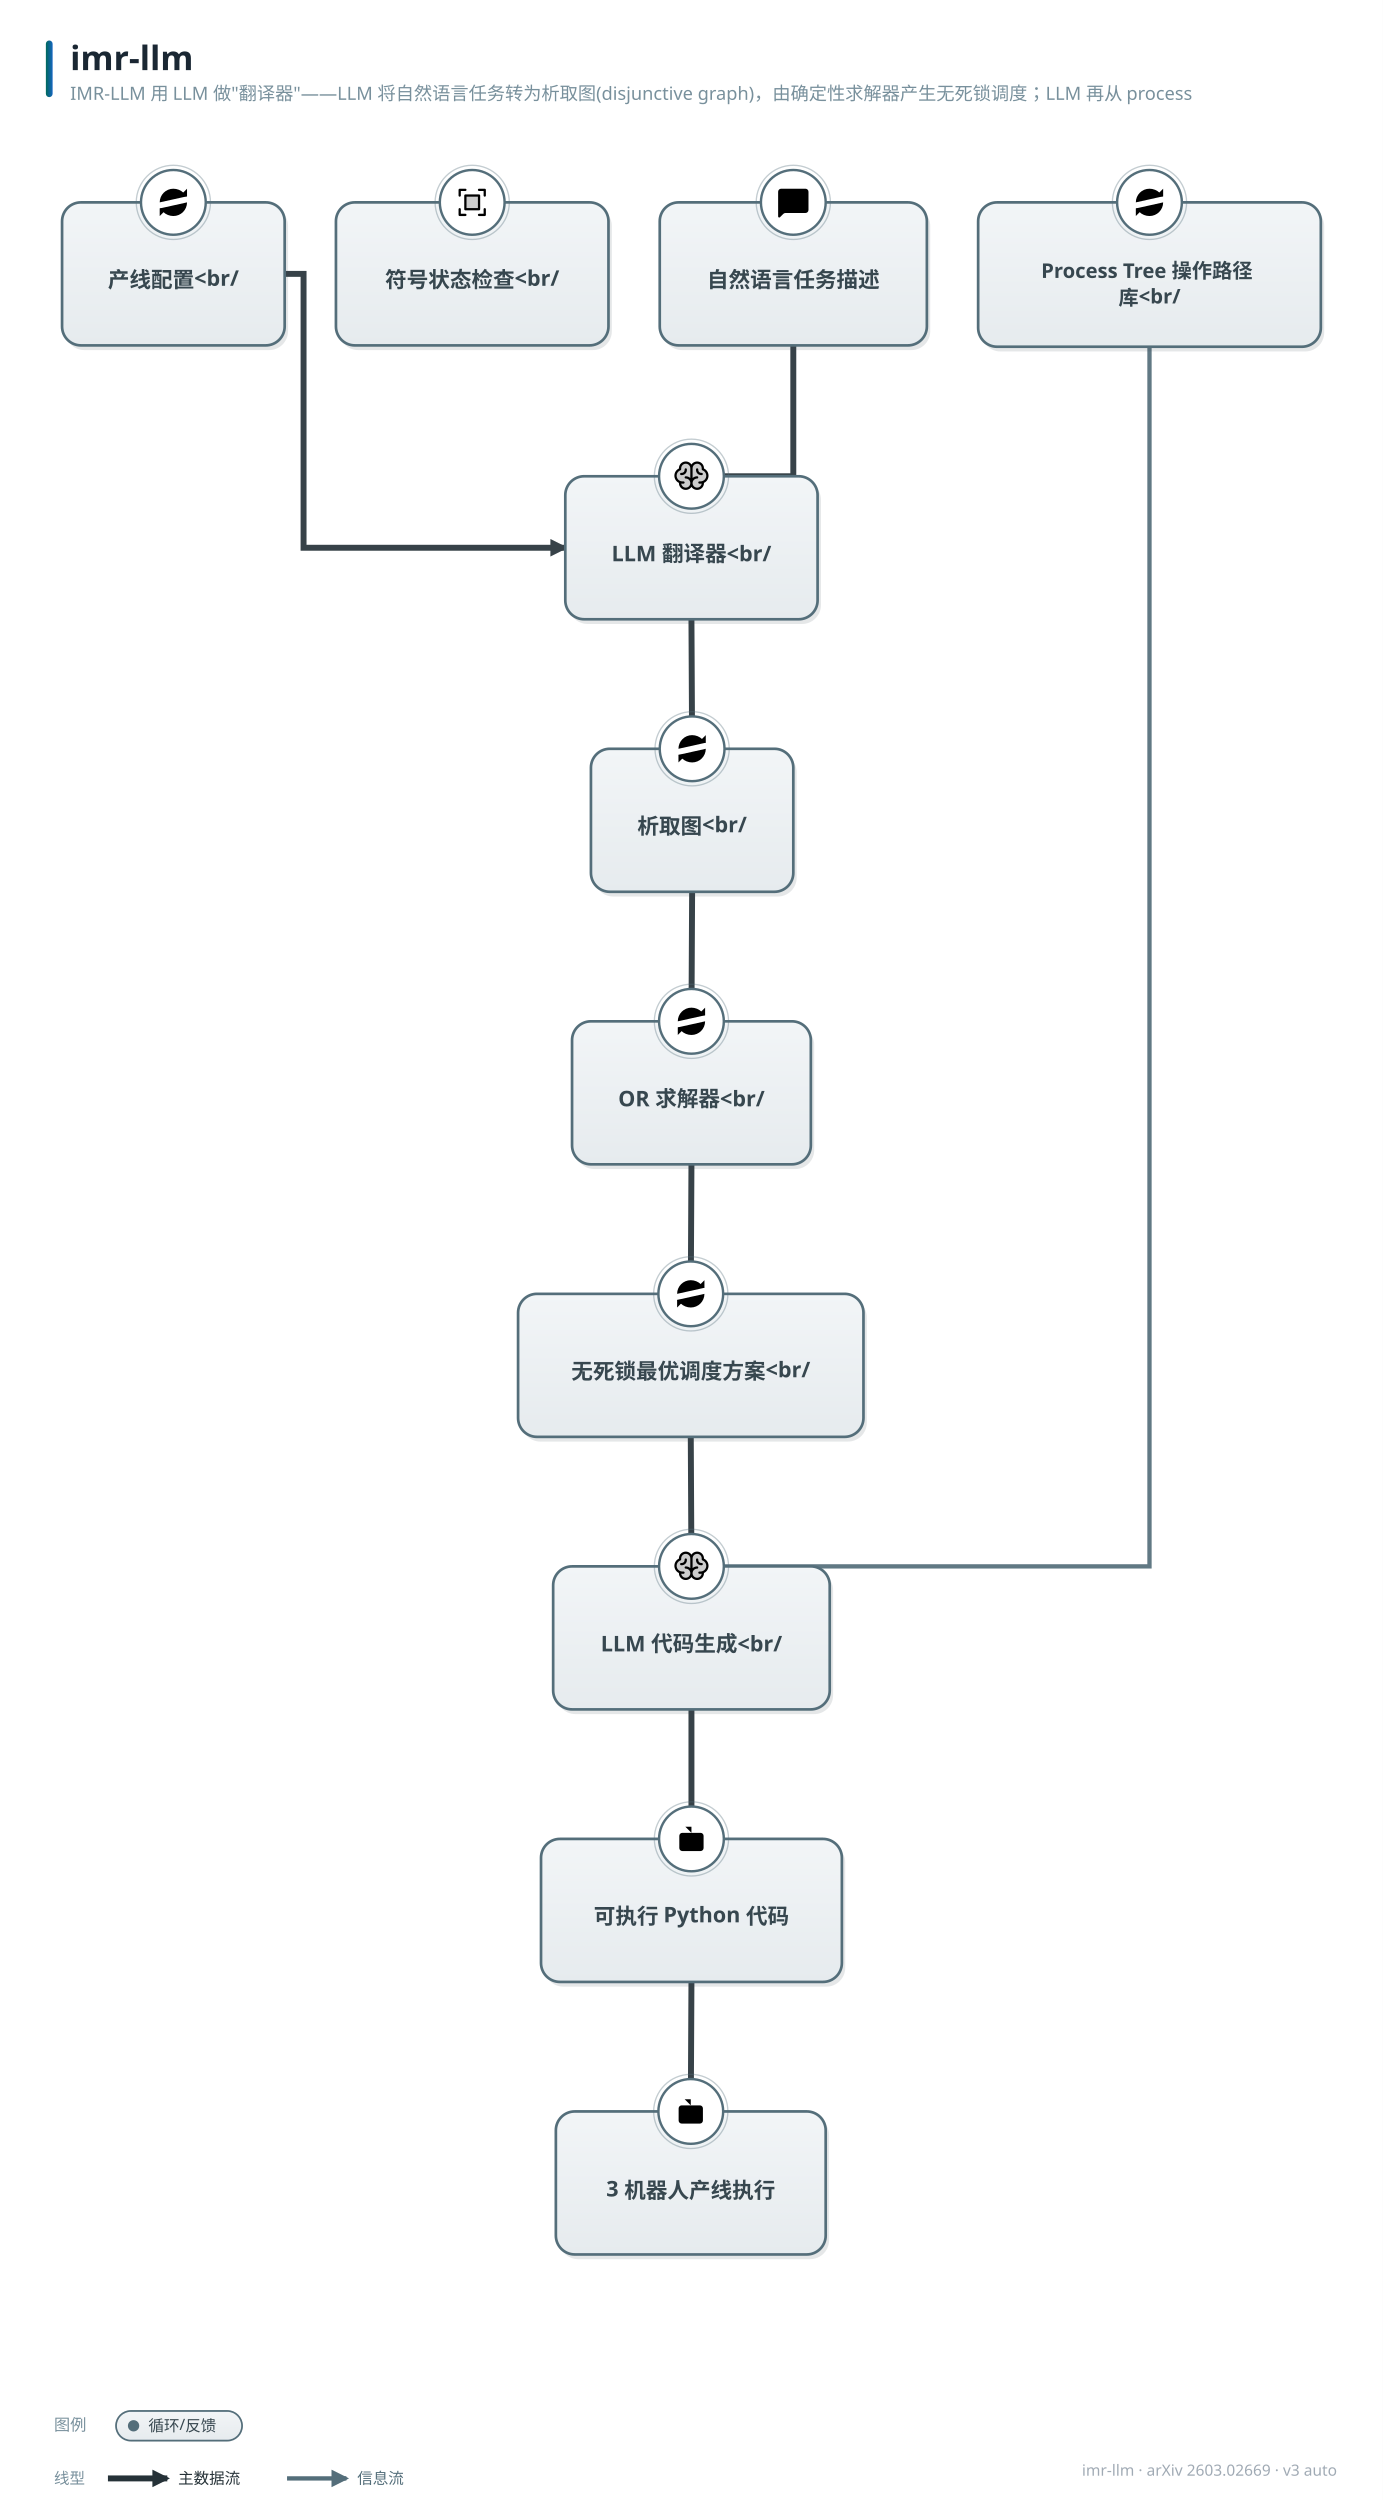
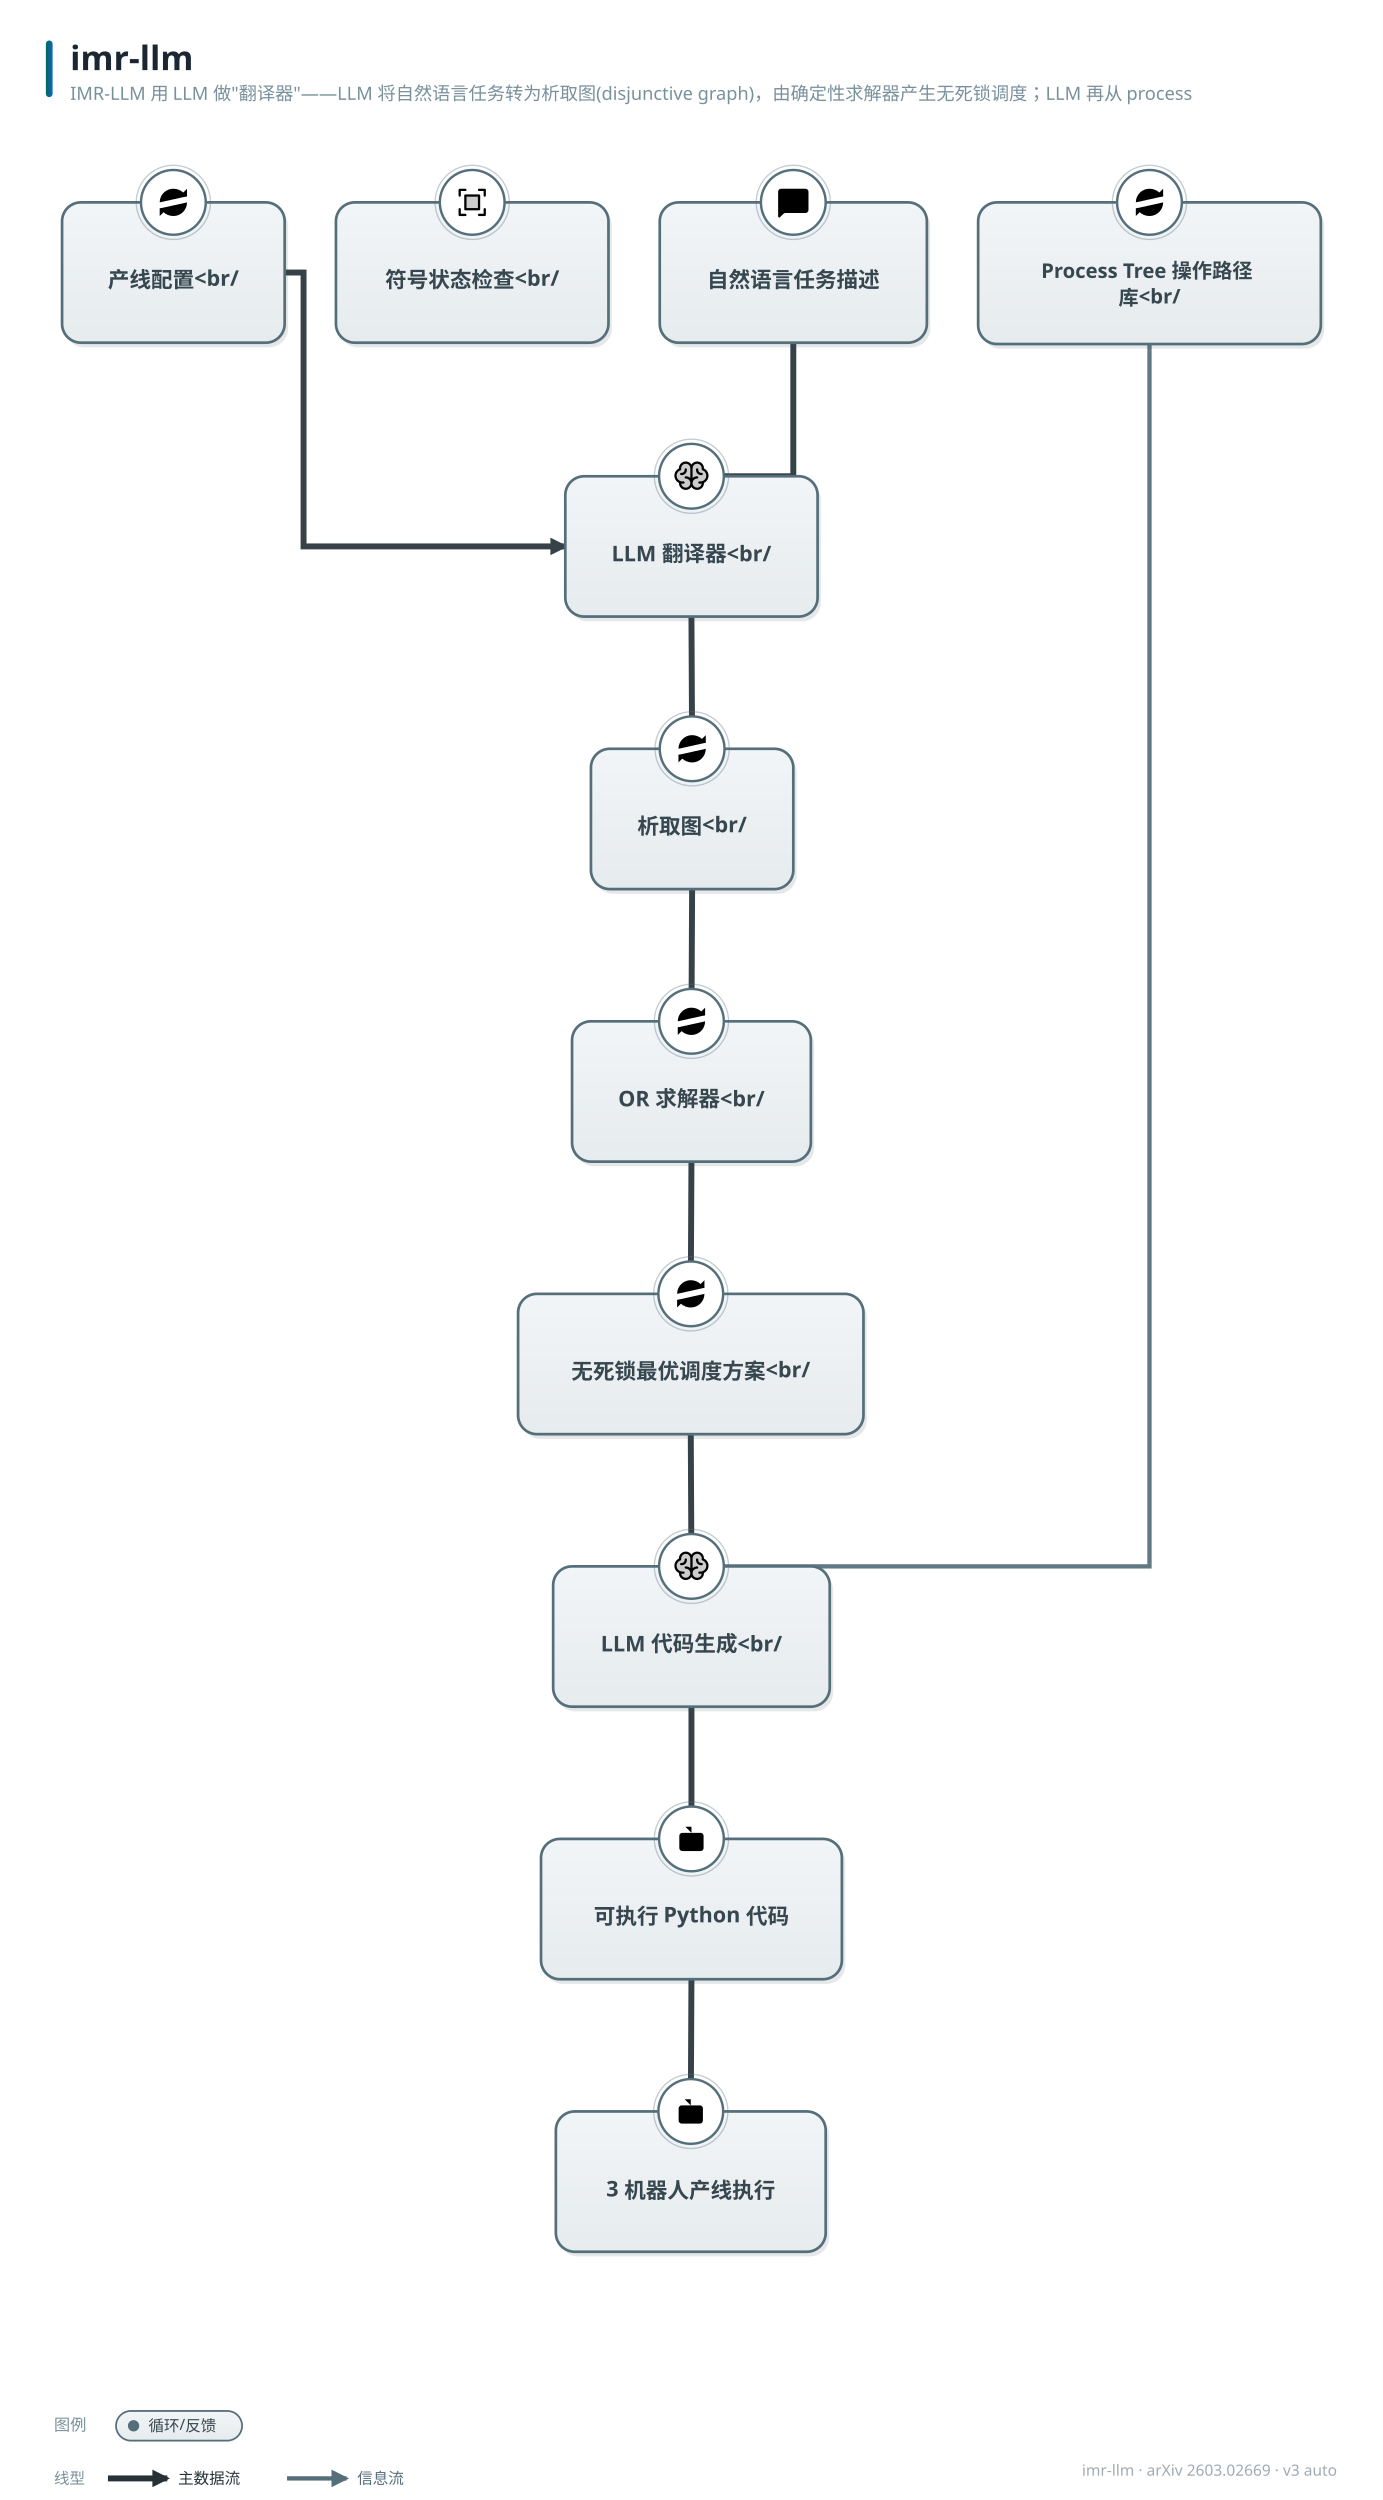
<svg xmlns="http://www.w3.org/2000/svg" width="1025" height="1853" viewBox="0 0 1025 1853" font-family="'PingFang SC','Hiragino Sans GB','Microsoft YaHei','Segoe UI',sans-serif">
  <style>text{font-family:'PingFang SC','Hiragino Sans GB','Microsoft YaHei','Segoe UI',sans-serif;} .lbl{font-weight:700;}</style>
  <defs>
    <linearGradient id="g-data" x1="0" y1="0" x2="0" y2="1">
      <stop offset="0" stop-color="#f1f9f1" />
      <stop offset="1" stop-color="#e2f0e2" />
    </linearGradient>
    <linearGradient id="g-frozen" x1="0" y1="0" x2="0" y2="1">
      <stop offset="0" stop-color="#f0f7fe" />
      <stop offset="1" stop-color="#dcecfb" />
    </linearGradient>
    <linearGradient id="g-train" x1="0" y1="0" x2="0" y2="1">
      <stop offset="0" stop-color="#fff6e8" />
      <stop offset="1" stop-color="#ffedd4" />
    </linearGradient>
    <linearGradient id="g-loss" x1="0" y1="0" x2="0" y2="1">
      <stop offset="0" stop-color="#fdf0f1" />
      <stop offset="1" stop-color="#f9e0e2" />
    </linearGradient>
    <linearGradient id="g-act" x1="0" y1="0" x2="0" y2="1">
      <stop offset="0" stop-color="#f8f1fb" />
      <stop offset="1" stop-color="#f0e4f7" />
    </linearGradient>
    <linearGradient id="g-loop" x1="0" y1="0" x2="0" y2="1">
      <stop offset="0" stop-color="#f2f5f7" />
      <stop offset="1" stop-color="#e6ebee" />
    </linearGradient>
    <linearGradient id="g-env" x1="0" y1="0" x2="0" y2="1">
      <stop offset="0" stop-color="#eef8f6" />
      <stop offset="1" stop-color="#dcf0ec" />
    </linearGradient>
    <linearGradient id="g-mem" x1="0" y1="0" x2="0" y2="1">
      <stop offset="0" stop-color="#fffef0" />
      <stop offset="1" stop-color="#fdf6d8" />
    </linearGradient>
    <linearGradient id="g-reward" x1="0" y1="0" x2="0" y2="1">
      <stop offset="0" stop-color="#fdf2f7" />
      <stop offset="1" stop-color="#f9e2ed" />
    </linearGradient>
    <linearGradient id="g-key" x1="0" y1="0" x2="0" y2="1">
      <stop offset="0" stop-color="#fffaf0" />
      <stop offset="1" stop-color="#fff1d6" />
    </linearGradient>
    <linearGradient id="g-title" x1="0" y1="0" x2="1" y2="0">
      <stop offset="0" stop-color="#00695c" />
      <stop offset="1" stop-color="#1565c0" />
    </linearGradient>
    <marker id="arr-main" viewBox="0 0 10 10" refX="8.5" refY="5" markerWidth="13" markerHeight="13" markerUnits="userSpaceOnUse" orient="auto-start-reverse">
      <path d="M0 0 L10 5 L0 10 z" fill="#546e7a" />
    </marker>
    <marker id="arr-thick" viewBox="0 0 10 10" refX="8.5" refY="5" markerWidth="13" markerHeight="13" markerUnits="userSpaceOnUse" orient="auto-start-reverse">
      <path d="M0 0 L10 5 L0 10 z" fill="#263238" />
    </marker>
    <marker id="arr-thin" viewBox="0 0 10 10" refX="8.5" refY="5" markerWidth="13" markerHeight="13" markerUnits="userSpaceOnUse" orient="auto-start-reverse">
      <path d="M0 0 L10 5 L0 10 z" fill="#9fb0bb" />
    </marker>
    <marker id="arr-fb" viewBox="0 0 10 10" refX="8.5" refY="5" markerWidth="13" markerHeight="13" markerUnits="userSpaceOnUse" orient="auto-start-reverse">
      <path d="M0 0 L10 5 L0 10 z" fill="#1565c0" />
    </marker>
    <marker id="arr-loss" viewBox="0 0 10 10" refX="8.5" refY="5" markerWidth="13" markerHeight="13" markerUnits="userSpaceOnUse" orient="auto-start-reverse">
      <path d="M0 0 L10 5 L0 10 z" fill="#c62828" />
    </marker>
  </defs>
  <rect width="1025" height="1853" fill="#ffffff" />
  <rect x="34" y="30" width="5" height="42" rx="2.5" fill="url(#g-title)" />
  <text x="52" y="52" font-size="25" font-weight="800" fill="#1a2733">imr-llm</text>
  <text x="52" y="74" font-size="13.5" fill="#78909c">IMR-LLM 用 LLM 做"翻译器"——LLM 将自然语言任务转为析取图(disjunctive graph)，由确定性求解器产生无死锁调度；LLM 再从 process </text>
  <text x="991" y="1835" font-size="11.5" fill="#a0aab4" text-anchor="end">imr-llm · arXiv 2603.02669 · v3 auto</text>
-   <path d="M 588.0 256.0 L 588.0 353.0 L 512.5 353.0" fill="none" stroke="#263238" stroke-width="4.4" marker-end="url(#arr-thick)" opacity="0.92" />
-   <path d="M 211.0 203.0 L 225.0 203.0 L 225.0 406.0 L 419.0 406.0" fill="none" stroke="#263238" stroke-width="4.4" marker-end="url(#arr-thick)" opacity="0.92" />
-   <path d="M 512.5 459.0 L 513.0 555.0" fill="none" stroke="#263238" stroke-width="4.4" marker-end="url(#arr-thick)" opacity="0.92" />
-   <path d="M 513.0 661.0 L 512.5 757.0" fill="none" stroke="#263238" stroke-width="4.4" marker-end="url(#arr-thick)" opacity="0.92" />
-   <path d="M 512.5 863.0 L 512.0 959.0" fill="none" stroke="#263238" stroke-width="4.4" marker-end="url(#arr-thick)" opacity="0.92" />
-   <path d="M 512.0 1065.0 L 512.5 1161.0" fill="none" stroke="#263238" stroke-width="4.4" marker-end="url(#arr-thick)" opacity="0.92" />
-   <path d="M 852.0 257.0 L 852.0 1161.0 L 512.5 1161.0" fill="none" stroke="#546e7a" stroke-width="3.2" marker-end="url(#arr-main)" opacity="0.92" />
-   <path d="M 512.5 1267.0 L 512.5 1363.0" fill="none" stroke="#263238" stroke-width="4.4" marker-end="url(#arr-thick)" opacity="0.92" />
-   <path d="M 512.5 1469.0 L 512.0 1565.0" fill="none" stroke="#263238" stroke-width="4.4" marker-end="url(#arr-thick)" opacity="0.92" />
-   <rect x="491.5" y="153.5" width="198" height="106" rx="14" fill="#37474f" opacity="0.13" />
-   <rect x="489" y="150" width="198" height="106" rx="14" fill="url(#g-loop)" stroke="#546e7a" stroke-width="2.0" />
+   <path d="M 588.0 254.0 L 588.0 353.0 L 512.5 353.0" fill="none" stroke="#263238" stroke-width="4.4" marker-end="url(#arr-thick)" opacity="0.92" />
+   <path d="M 211.0 202.0 L 225.0 202.0 L 225.0 405.0 L 419.0 405.0" fill="none" stroke="#263238" stroke-width="4.4" marker-end="url(#arr-thick)" opacity="0.92" />
+   <path d="M 512.5 457.0 L 513.0 555.0" fill="none" stroke="#263238" stroke-width="4.4" marker-end="url(#arr-thick)" opacity="0.92" />
+   <path d="M 513.0 659.0 L 512.5 757.0" fill="none" stroke="#263238" stroke-width="4.4" marker-end="url(#arr-thick)" opacity="0.92" />
+   <path d="M 512.5 861.0 L 512.0 959.0" fill="none" stroke="#263238" stroke-width="4.4" marker-end="url(#arr-thick)" opacity="0.92" />
+   <path d="M 512.0 1063.0 L 512.5 1161.0" fill="none" stroke="#263238" stroke-width="4.4" marker-end="url(#arr-thick)" opacity="0.92" />
+   <path d="M 852.0 255.0 L 852.0 1161.0 L 512.5 1161.0" fill="none" stroke="#546e7a" stroke-width="3.2" marker-end="url(#arr-main)" opacity="0.92" />
+   <path d="M 512.5 1265.0 L 512.5 1363.0" fill="none" stroke="#263238" stroke-width="4.4" marker-end="url(#arr-thick)" opacity="0.92" />
+   <path d="M 512.5 1467.0 L 512.0 1565.0" fill="none" stroke="#263238" stroke-width="4.4" marker-end="url(#arr-thick)" opacity="0.92" />
+   <rect x="491.5" y="153.5" width="198" height="104" rx="14" fill="#37474f" opacity="0.13" />
+   <rect x="489" y="150" width="198" height="104" rx="14" fill="url(#g-loop)" stroke="#546e7a" stroke-width="2.0" />
  <circle cx="588.0" cy="150" r="24" fill="#ffffff" stroke="#546e7a" stroke-width="1.8" />
  <circle cx="588.0" cy="150" r="27.5" fill="none" stroke="#546e7a" stroke-width="1" opacity="0.35" />
  <g transform="translate(574.5,136.5) scale(1.125)">
    <path d="M22 17a2 2 0 0 1-2 2H6.828a2 2 0 0 0-1.414.586l-2.202 2.202A.71.71 0 0 1 2 21.286V5a2 2 0 0 1 2-2h16a2 2 0 0 1 2 2z" />
  </g>
  <text x="588.0" y="213" font-size="16" class="lbl" fill="#37474f" text-anchor="middle">自然语言任务描述</text>
-   <rect x="48.5" y="153.5" width="165" height="106" rx="14" fill="#37474f" opacity="0.13" />
-   <rect x="46" y="150" width="165" height="106" rx="14" fill="url(#g-loop)" stroke="#546e7a" stroke-width="2.0" />
+   <rect x="48.5" y="153.5" width="165" height="104" rx="14" fill="#37474f" opacity="0.13" />
+   <rect x="46" y="150" width="165" height="104" rx="14" fill="url(#g-loop)" stroke="#546e7a" stroke-width="2.0" />
  <circle cx="128.5" cy="150" r="24" fill="#ffffff" stroke="#546e7a" stroke-width="1.8" />
  <circle cx="128.5" cy="150" r="27.5" fill="none" stroke="#546e7a" stroke-width="1" opacity="0.35" />
  <g transform="translate(115.0,136.5) scale(1.125)">
    <path d="M3 12a9 9 0 0 1 9-9 9.75 9.75 0 0 1 6.74 2.74L21 8" />
    <path d="M21 3v5h-5" />
    <path d="M21 12a9 9 0 0 1-9 9 9.75 9.75 0 0 1-6.74-2.74L3 16" />
    <path d="M8 16H3v5" />
  </g>
  <text x="128.5" y="213" font-size="16" class="lbl" fill="#37474f" text-anchor="middle">产线配置&lt;br/</text>
-   <rect x="421.5" y="356.5" width="187" height="106" rx="14" fill="#37474f" opacity="0.13" />
-   <rect x="419" y="353" width="187" height="106" rx="14" fill="url(#g-loop)" stroke="#546e7a" stroke-width="2.0" />
+   <rect x="421.5" y="356.5" width="187" height="104" rx="14" fill="#37474f" opacity="0.13" />
+   <rect x="419" y="353" width="187" height="104" rx="14" fill="url(#g-loop)" stroke="#546e7a" stroke-width="2.0" />
  <circle cx="512.5" cy="353" r="24" fill="#ffffff" stroke="#546e7a" stroke-width="1.8" />
  <circle cx="512.5" cy="353" r="27.5" fill="none" stroke="#546e7a" stroke-width="1" opacity="0.35" />
  <g transform="translate(499.0,339.5) scale(0.1055)">
    <path d="M240,124a48,48,0,0,1-32,45.27h0V176a40,40,0,0,1-80,0,40,40,0,0,1-80,0v-6.73h0a48,48,0,0,1,0-90.54V72a40,40,0,0,1,80,0,40,40,0,0,1,80,0v6.73A48,48,0,0,1,240,124Z" opacity="0.2" />
    <path d="M248,124a56.11,56.11,0,0,0-32-50.61V72a48,48,0,0,0-88-26.49A48,48,0,0,0,40,72v1.39a56,56,0,0,0,0,101.2V176a48,48,0,0,0,88,26.49A48,48,0,0,0,216,176v-1.41A56.09,56.09,0,0,0,248,124ZM88,208a32,32,0,0,1-31.81-28.56A55.87,55.87,0,0,0,64,180h8a8,8,0,0,0,0-16H64A40,40,0,0,1,50.67,86.27,8,8,0,0,0,56,78.73V72a32,32,0,0,1,64,0v68.26A47.8,47.8,0,0,0,88,128a8,8,0,0,0,0,16,32,32,0,0,1,0,64Zm104-44h-8a8,8,0,0,0,0,16h8a55.87,55.87,0,0,0,7.81-.56A32,32,0,1,1,168,144a8,8,0,0,0,0-16,47.8,47.8,0,0,0-32,12.26V72a32,32,0,0,1,64,0v6.73a8,8,0,0,0,5.33,7.54A40,40,0,0,1,192,164Zm16-52a8,8,0,0,1-8,8h-4a36,36,0,0,1-36-36V80a8,8,0,0,1,16,0v4a20,20,0,0,0,20,20h4A8,8,0,0,1,208,112ZM60,120H56a8,8,0,0,1,0-16h4A20,20,0,0,0,80,84V80a8,8,0,0,1,16,0v4A36,36,0,0,1,60,120Z" />
  </g>
  <text x="512.5" y="416" font-size="16" class="lbl" fill="#37474f" text-anchor="middle">LLM 翻译器&lt;br/</text>
-   <rect x="440.5" y="558.5" width="150" height="106" rx="14" fill="#37474f" opacity="0.13" />
-   <rect x="438" y="555" width="150" height="106" rx="14" fill="url(#g-loop)" stroke="#546e7a" stroke-width="2.0" />
+   <rect x="440.5" y="558.5" width="150" height="104" rx="14" fill="#37474f" opacity="0.13" />
+   <rect x="438" y="555" width="150" height="104" rx="14" fill="url(#g-loop)" stroke="#546e7a" stroke-width="2.0" />
  <circle cx="513.0" cy="555" r="24" fill="#ffffff" stroke="#546e7a" stroke-width="1.8" />
  <circle cx="513.0" cy="555" r="27.5" fill="none" stroke="#546e7a" stroke-width="1" opacity="0.35" />
  <g transform="translate(499.5,541.5) scale(1.125)">
    <path d="M3 12a9 9 0 0 1 9-9 9.75 9.75 0 0 1 6.74 2.74L21 8" />
    <path d="M21 3v5h-5" />
    <path d="M21 12a9 9 0 0 1-9 9 9.75 9.75 0 0 1-6.74-2.74L3 16" />
    <path d="M8 16H3v5" />
  </g>
  <text x="513.0" y="618" font-size="16" class="lbl" fill="#37474f" text-anchor="middle">析取图&lt;br/</text>
-   <rect x="426.5" y="760.5" width="177" height="106" rx="14" fill="#37474f" opacity="0.13" />
-   <rect x="424" y="757" width="177" height="106" rx="14" fill="url(#g-loop)" stroke="#546e7a" stroke-width="2.0" />
+   <rect x="426.5" y="760.5" width="177" height="104" rx="14" fill="#37474f" opacity="0.13" />
+   <rect x="424" y="757" width="177" height="104" rx="14" fill="url(#g-loop)" stroke="#546e7a" stroke-width="2.0" />
  <circle cx="512.5" cy="757" r="24" fill="#ffffff" stroke="#546e7a" stroke-width="1.8" />
  <circle cx="512.5" cy="757" r="27.5" fill="none" stroke="#546e7a" stroke-width="1" opacity="0.35" />
  <g transform="translate(499.0,743.5) scale(1.125)">
    <path d="M3 12a9 9 0 0 1 9-9 9.75 9.75 0 0 1 6.74 2.74L21 8" />
    <path d="M21 3v5h-5" />
    <path d="M21 12a9 9 0 0 1-9 9 9.75 9.75 0 0 1-6.74-2.74L3 16" />
    <path d="M8 16H3v5" />
  </g>
  <text x="512.5" y="820" font-size="16" class="lbl" fill="#37474f" text-anchor="middle">OR 求解器&lt;br/</text>
-   <rect x="386.5" y="962.5" width="256" height="106" rx="14" fill="#37474f" opacity="0.13" />
-   <rect x="384" y="959" width="256" height="106" rx="14" fill="url(#g-loop)" stroke="#546e7a" stroke-width="2.0" />
+   <rect x="386.5" y="962.5" width="256" height="104" rx="14" fill="#37474f" opacity="0.13" />
+   <rect x="384" y="959" width="256" height="104" rx="14" fill="url(#g-loop)" stroke="#546e7a" stroke-width="2.0" />
  <circle cx="512.0" cy="959" r="24" fill="#ffffff" stroke="#546e7a" stroke-width="1.8" />
  <circle cx="512.0" cy="959" r="27.5" fill="none" stroke="#546e7a" stroke-width="1" opacity="0.35" />
  <g transform="translate(498.5,945.5) scale(1.125)">
    <path d="M3 12a9 9 0 0 1 9-9 9.75 9.75 0 0 1 6.74 2.74L21 8" />
    <path d="M21 3v5h-5" />
    <path d="M21 12a9 9 0 0 1-9 9 9.75 9.75 0 0 1-6.74-2.74L3 16" />
    <path d="M8 16H3v5" />
  </g>
  <text x="512.0" y="1022" font-size="16" class="lbl" fill="#37474f" text-anchor="middle">无死锁最优调度方案&lt;br/</text>
-   <rect x="727.5" y="153.5" width="254" height="107" rx="14" fill="#37474f" opacity="0.13" />
-   <rect x="725" y="150" width="254" height="107" rx="14" fill="url(#g-loop)" stroke="#546e7a" stroke-width="2.0" />
+   <rect x="727.5" y="153.5" width="254" height="105" rx="14" fill="#37474f" opacity="0.13" />
+   <rect x="725" y="150" width="254" height="105" rx="14" fill="url(#g-loop)" stroke="#546e7a" stroke-width="2.0" />
  <circle cx="852.0" cy="150" r="24" fill="#ffffff" stroke="#546e7a" stroke-width="1.8" />
  <circle cx="852.0" cy="150" r="27.5" fill="none" stroke="#546e7a" stroke-width="1" opacity="0.35" />
  <g transform="translate(838.5,136.5) scale(1.125)">
    <path d="M3 12a9 9 0 0 1 9-9 9.75 9.75 0 0 1 6.74 2.74L21 8" />
    <path d="M21 3v5h-5" />
    <path d="M21 12a9 9 0 0 1-9 9 9.75 9.75 0 0 1-6.74-2.74L3 16" />
    <path d="M8 16H3v5" />
  </g>
  <text x="852.0" y="206" font-size="15" class="lbl" fill="#37474f" text-anchor="middle">
    <tspan x="852.0" dy="0">Process Tree 操作路径</tspan>
    <tspan x="852.0" dy="20">库&lt;br/</tspan>
  </text>
-   <rect x="412.5" y="1164.5" width="205" height="106" rx="14" fill="#37474f" opacity="0.13" />
-   <rect x="410" y="1161" width="205" height="106" rx="14" fill="url(#g-loop)" stroke="#546e7a" stroke-width="2.0" />
+   <rect x="412.5" y="1164.5" width="205" height="104" rx="14" fill="#37474f" opacity="0.13" />
+   <rect x="410" y="1161" width="205" height="104" rx="14" fill="url(#g-loop)" stroke="#546e7a" stroke-width="2.0" />
  <circle cx="512.5" cy="1161" r="24" fill="#ffffff" stroke="#546e7a" stroke-width="1.8" />
  <circle cx="512.5" cy="1161" r="27.5" fill="none" stroke="#546e7a" stroke-width="1" opacity="0.35" />
  <g transform="translate(499.0,1147.5) scale(0.1055)">
    <path d="M240,124a48,48,0,0,1-32,45.27h0V176a40,40,0,0,1-80,0,40,40,0,0,1-80,0v-6.73h0a48,48,0,0,1,0-90.54V72a40,40,0,0,1,80,0,40,40,0,0,1,80,0v6.73A48,48,0,0,1,240,124Z" opacity="0.2" />
    <path d="M248,124a56.11,56.11,0,0,0-32-50.61V72a48,48,0,0,0-88-26.49A48,48,0,0,0,40,72v1.39a56,56,0,0,0,0,101.2V176a48,48,0,0,0,88,26.49A48,48,0,0,0,216,176v-1.41A56.09,56.09,0,0,0,248,124ZM88,208a32,32,0,0,1-31.81-28.56A55.87,55.87,0,0,0,64,180h8a8,8,0,0,0,0-16H64A40,40,0,0,1,50.67,86.27,8,8,0,0,0,56,78.73V72a32,32,0,0,1,64,0v68.26A47.8,47.8,0,0,0,88,128a8,8,0,0,0,0,16,32,32,0,0,1,0,64Zm104-44h-8a8,8,0,0,0,0,16h8a55.87,55.87,0,0,0,7.81-.56A32,32,0,1,1,168,144a8,8,0,0,0,0-16,47.8,47.8,0,0,0-32,12.26V72a32,32,0,0,1,64,0v6.73a8,8,0,0,0,5.33,7.54A40,40,0,0,1,192,164Zm16-52a8,8,0,0,1-8,8h-4a36,36,0,0,1-36-36V80a8,8,0,0,1,16,0v4a20,20,0,0,0,20,20h4A8,8,0,0,1,208,112ZM60,120H56a8,8,0,0,1,0-16h4A20,20,0,0,0,80,84V80a8,8,0,0,1,16,0v4A36,36,0,0,1,60,120Z" />
  </g>
  <text x="512.5" y="1224" font-size="16" class="lbl" fill="#37474f" text-anchor="middle">LLM 代码生成&lt;br/</text>
-   <rect x="403.5" y="1366.5" width="223" height="106" rx="14" fill="#37474f" opacity="0.13" />
-   <rect x="401" y="1363" width="223" height="106" rx="14" fill="url(#g-loop)" stroke="#546e7a" stroke-width="2.0" />
+   <rect x="403.5" y="1366.5" width="223" height="104" rx="14" fill="#37474f" opacity="0.13" />
+   <rect x="401" y="1363" width="223" height="104" rx="14" fill="url(#g-loop)" stroke="#546e7a" stroke-width="2.0" />
  <circle cx="512.5" cy="1363" r="24" fill="#ffffff" stroke="#546e7a" stroke-width="1.8" />
  <circle cx="512.5" cy="1363" r="27.5" fill="none" stroke="#546e7a" stroke-width="1" opacity="0.35" />
  <g transform="translate(499.0,1349.5) scale(1.125)">
    <path d="M12 8V4H8" />
    <rect width="16" height="12" x="4" y="8" rx="2" />
    <path d="M2 14h2" />
    <path d="M20 14h2" />
    <path d="M15 13v2" />
    <path d="M9 13v2" />
  </g>
  <text x="512.5" y="1426" font-size="16" class="lbl" fill="#37474f" text-anchor="middle">可执行 Python 代码</text>
-   <rect x="414.5" y="1568.5" width="200" height="106" rx="14" fill="#37474f" opacity="0.13" />
-   <rect x="412" y="1565" width="200" height="106" rx="14" fill="url(#g-loop)" stroke="#546e7a" stroke-width="2.0" />
+   <rect x="414.5" y="1568.5" width="200" height="104" rx="14" fill="#37474f" opacity="0.13" />
+   <rect x="412" y="1565" width="200" height="104" rx="14" fill="url(#g-loop)" stroke="#546e7a" stroke-width="2.0" />
  <circle cx="512.0" cy="1565" r="24" fill="#ffffff" stroke="#546e7a" stroke-width="1.8" />
  <circle cx="512.0" cy="1565" r="27.5" fill="none" stroke="#546e7a" stroke-width="1" opacity="0.35" />
  <g transform="translate(498.5,1551.5) scale(1.125)">
    <path d="M12 8V4H8" />
    <rect width="16" height="12" x="4" y="8" rx="2" />
    <path d="M2 14h2" />
    <path d="M20 14h2" />
    <path d="M15 13v2" />
    <path d="M9 13v2" />
  </g>
  <text x="512.0" y="1628" font-size="16" class="lbl" fill="#37474f" text-anchor="middle">3 机器人产线执行</text>
-   <rect x="251.5" y="153.5" width="202" height="106" rx="14" fill="#37474f" opacity="0.13" />
-   <rect x="249" y="150" width="202" height="106" rx="14" fill="url(#g-loop)" stroke="#546e7a" stroke-width="2.0" />
+   <rect x="251.5" y="153.5" width="202" height="104" rx="14" fill="#37474f" opacity="0.13" />
+   <rect x="249" y="150" width="202" height="104" rx="14" fill="url(#g-loop)" stroke="#546e7a" stroke-width="2.0" />
  <circle cx="350.0" cy="150" r="24" fill="#ffffff" stroke="#546e7a" stroke-width="1.8" />
  <circle cx="350.0" cy="150" r="27.5" fill="none" stroke="#546e7a" stroke-width="1" opacity="0.35" />
  <g transform="translate(336.5,136.5) scale(0.1055)">
    <path d="M176,80v96H80V80Z" opacity="0.2" />
    <path d="M224,40V80a8,8,0,0,1-16,0V48H176a8,8,0,0,1,0-16h40A8,8,0,0,1,224,40ZM80,208H48V176a8,8,0,0,0-16,0v40a8,8,0,0,0,8,8H80a8,8,0,0,0,0-16Zm136-40a8,8,0,0,0-8,8v32H176a8,8,0,0,0,0,16h40a8,8,0,0,0,8-8V176A8,8,0,0,0,216,168ZM40,88a8,8,0,0,0,8-8V48H80a8,8,0,0,0,0-16H40a8,8,0,0,0-8,8V80A8,8,0,0,0,40,88ZM80,72h96a8,8,0,0,1,8,8v96a8,8,0,0,1-8,8H80a8,8,0,0,1-8-8V80A8,8,0,0,1,80,72Zm8,96h80V88H88Z" />
  </g>
  <text x="350.0" y="213" font-size="16" class="lbl" fill="#37474f" text-anchor="middle">符号状态检查&lt;br/</text>
  <text x="40" y="1801.5" font-size="12" fill="#78909c">图例</text>
  <g>
    <rect x="86" y="1787" width="93.43" height="22" rx="11" fill="url(#g-loop)" stroke="#546e7a" stroke-width="1.3" />
    <circle cx="99" cy="1798" r="4.2" fill="#546e7a" />
    <text x="110" y="1802" font-size="11.5" fill="#37474f">循环/反馈</text>
  </g>
  <text x="40" y="1841" font-size="11.5" fill="#78909c">线型</text>
  <g>
    <path d="M 80 1837 h 44" stroke="#263238" stroke-width="4.4" marker-end="url(#arr-thick)" />
    <text x="132" y="1841" font-size="11.5" fill="#263238">主数据流</text>
  </g>
  <g>
    <path d="M 212.76 1837 h 44" stroke="#546e7a" stroke-width="3.2" marker-end="url(#arr-main)" />
    <text x="264.76" y="1841" font-size="11.5" fill="#546e7a">信息流</text>
  </g>
</svg>
